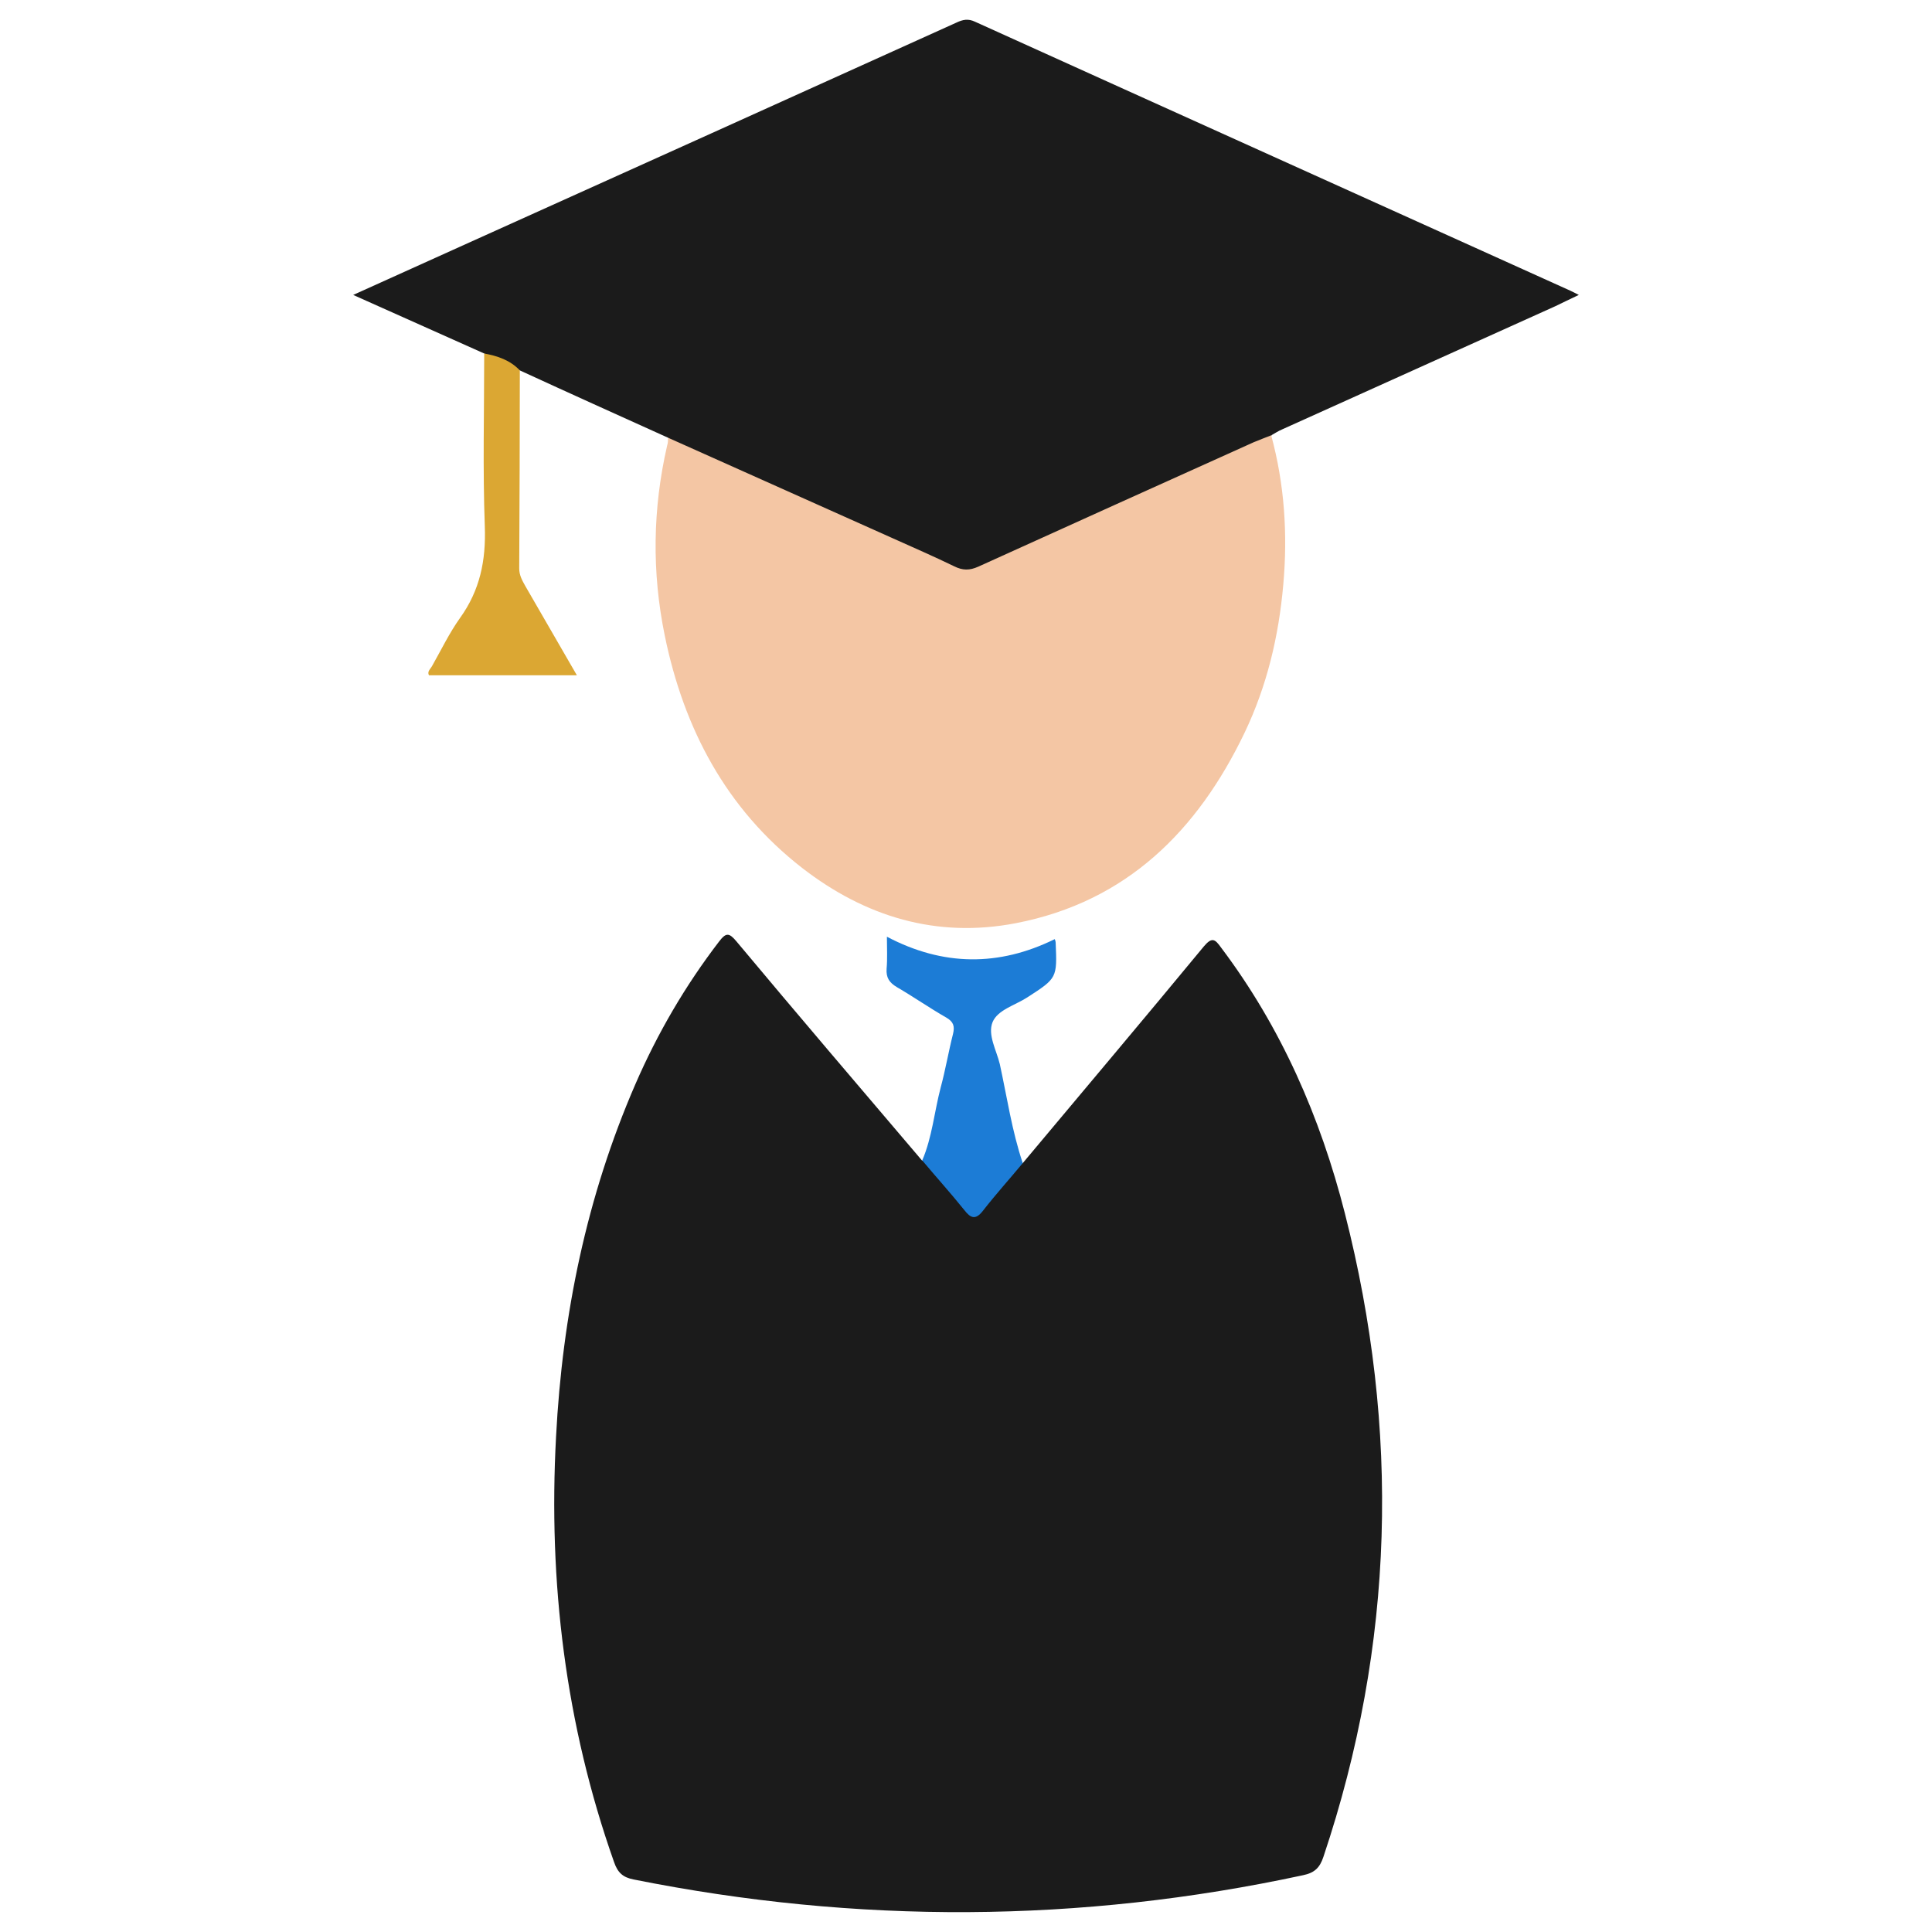
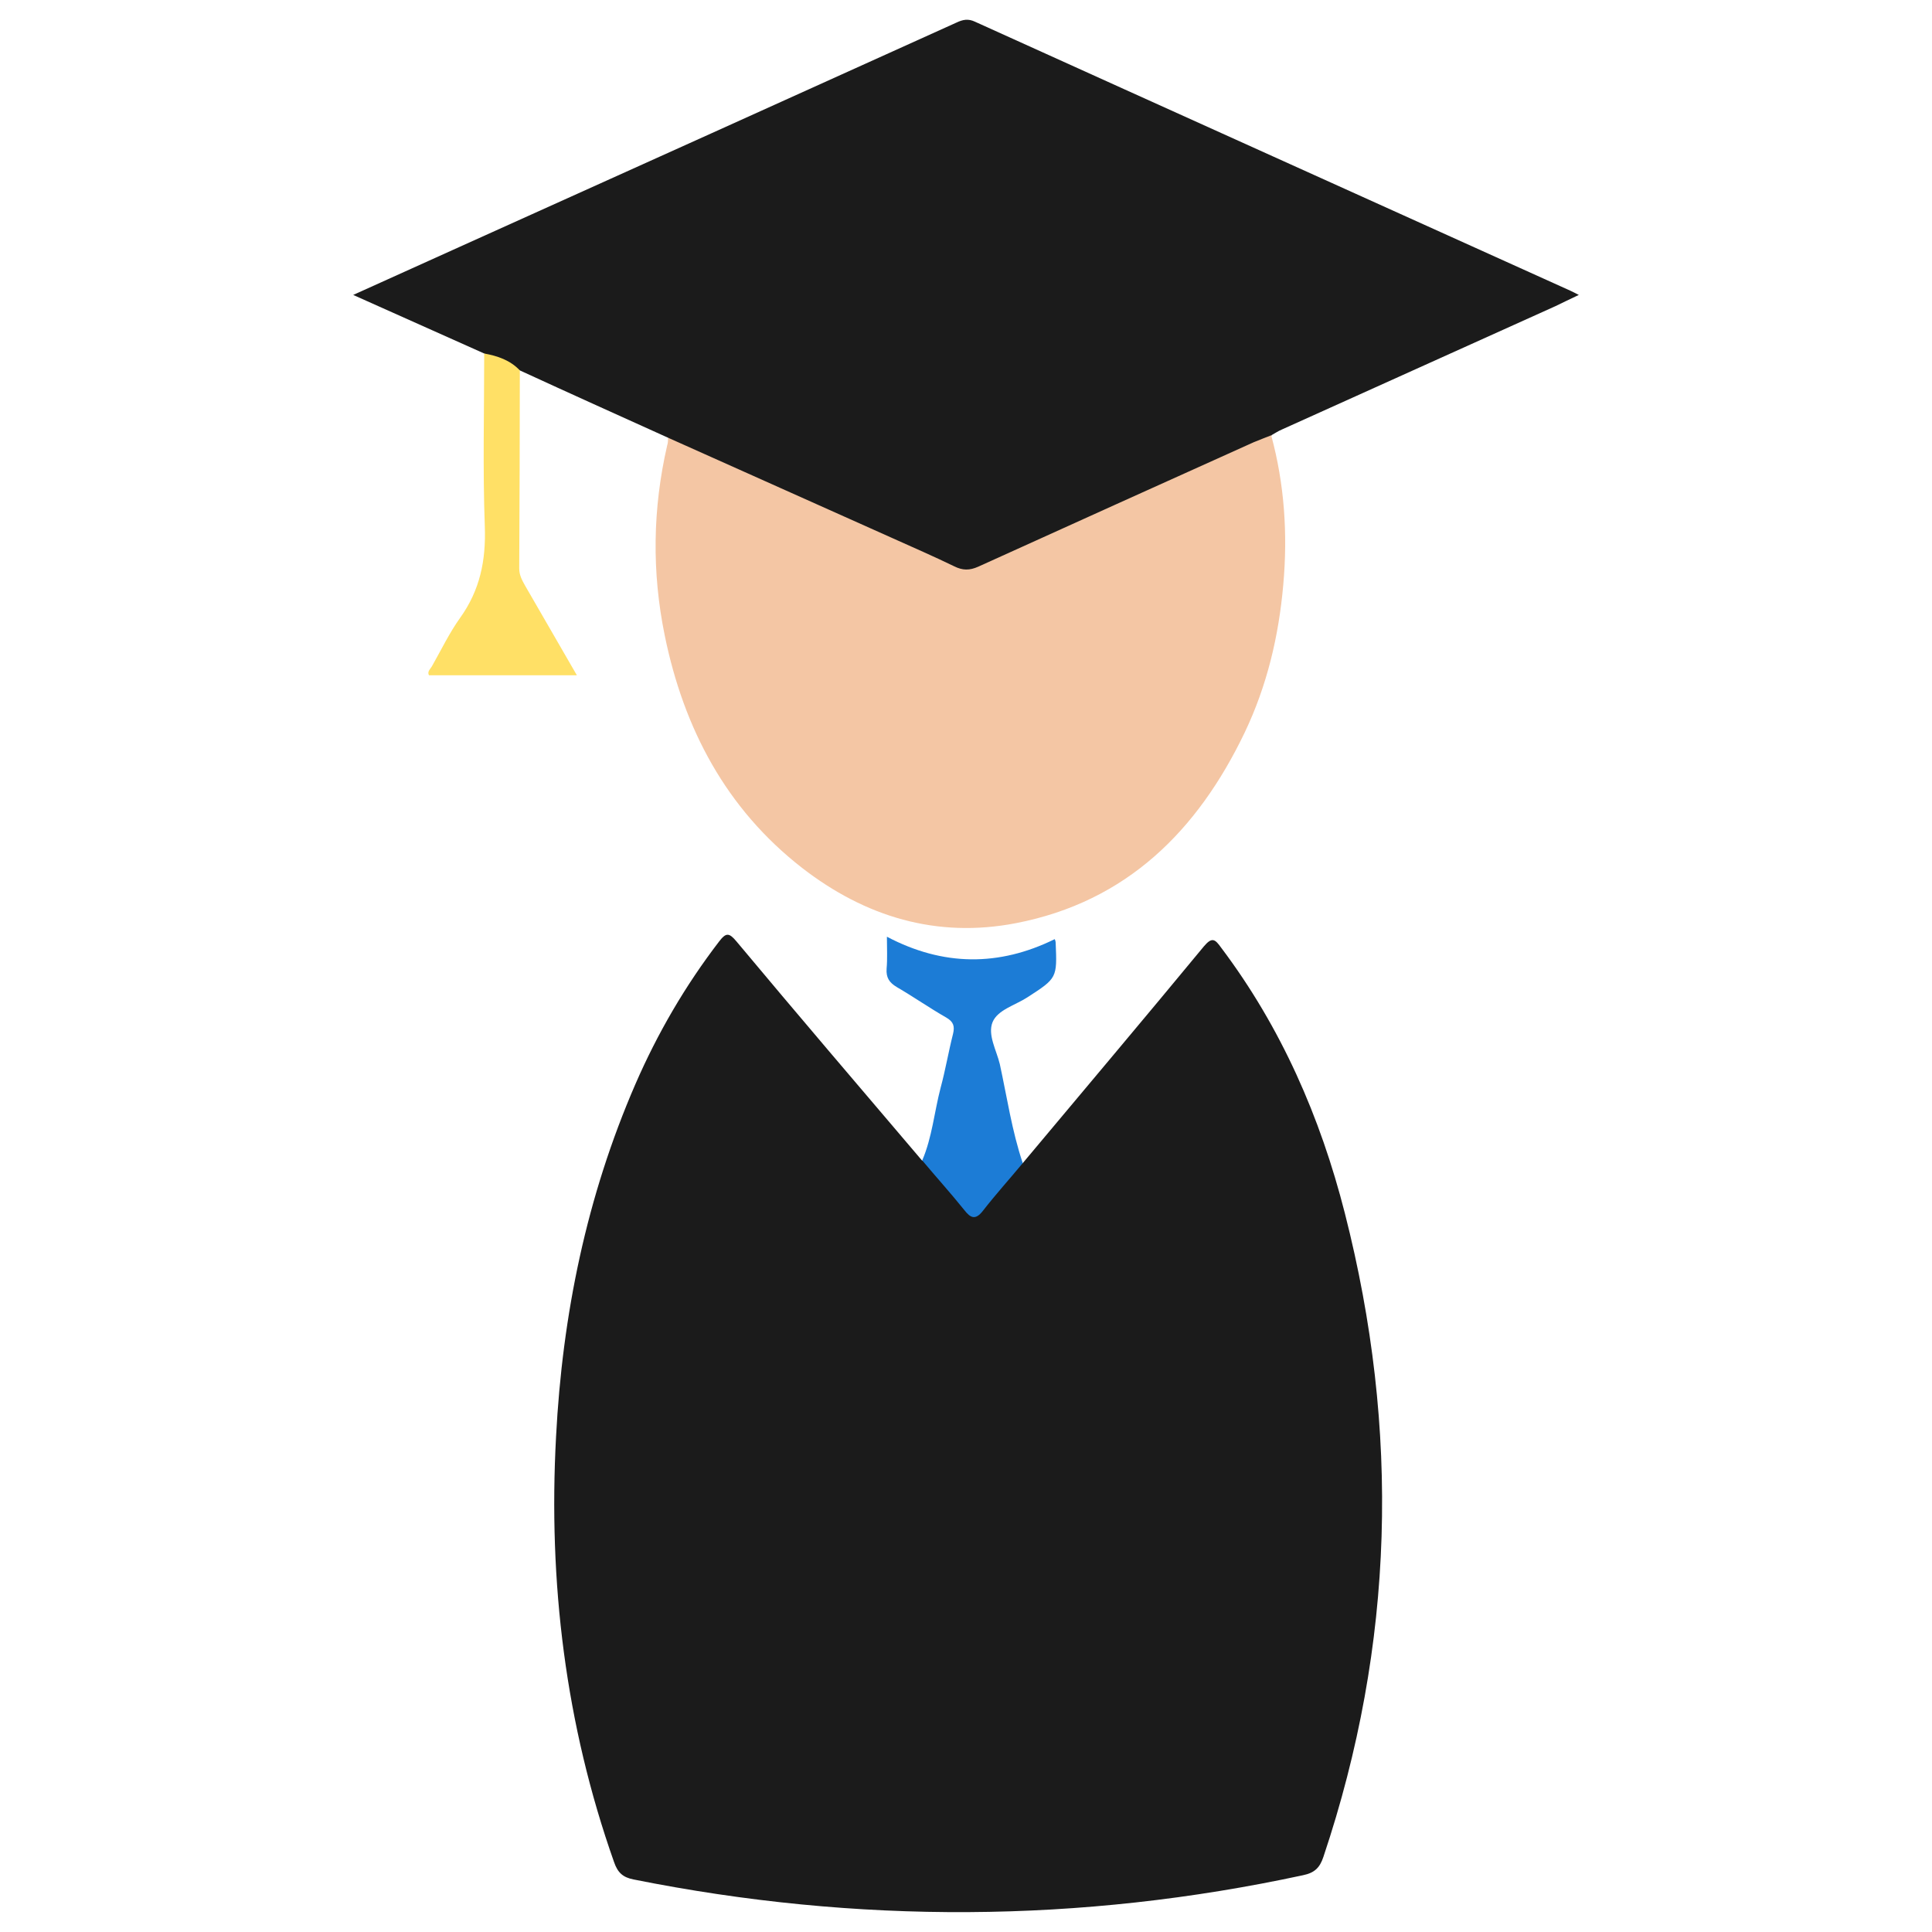
<svg xmlns="http://www.w3.org/2000/svg" version="1.1" id="Camada_1" x="0px" y="0px" viewBox="0 0 640 640" style="enable-background:new 0 0 640 640;" xml:space="preserve">
  <style type="text/css">
	.st0{fill:#1B1B1B;}
	.st1{fill:#F4C6A4;}
	.st2{fill:#1c7cd6;}
- 	.st3{fill:#DBA733;}
+ 	.st3{fill:#ffe066;}
</style>
  <g>
    <path class="st0" d="M338.8,385.3c20-23.9,40.1-47.7,60-71.8c2.7-3.2,3.7-2.4,5.7,0.4c19.9,26.4,32.9,56.2,41,88   c18.3,71.7,16.5,142.8-7.1,213.2c-1.2,3.6-2.9,5.3-6.8,6.1c-73.8,15.9-147.7,16.2-221.7,1.4c-3.6-0.7-5.3-2.3-6.5-5.8   c-16.1-45.6-21.8-92.7-19.2-140.9c2.1-40.4,10.1-79.5,26.3-116.8c7.3-16.8,16.5-32.6,27.7-47.2c2.3-3,3.3-3,5.8,0   c20.3,24.3,40.9,48.4,61.4,72.5c3.4,0.9,5,3.9,7,6.3c2.5,2.9,5.2,5.6,7.4,8.7c1.9,2.7,3.6,2.4,5.6-0.1c3.1-3.9,6.4-7.6,9.6-11.3   C336.1,386.8,337.2,385.7,338.8,385.3z" />
    <path class="st0" d="M221.3,145c-16.4-7.4-32.8-14.8-49.1-22.3c-4.2-1.2-8-3.5-11.8-5.6c-14.1-6.3-28.2-12.6-43.4-19.4   c13.1-5.9,25.2-11.4,37.2-16.8C208.4,56.5,262.6,32,316.8,7.5c2.1-1,3.9-1.4,6.2-0.3C388.8,37,454.5,66.6,520.2,96.3   c0.7,0.3,1.4,0.7,2.8,1.4c-3,1.4-5.4,2.6-7.7,3.7c-30.2,13.6-60.5,27.3-90.7,40.9c-1.2,0.5-2.2,1.2-3.3,1.8c-2,2.9-5.4,3.4-8.2,4.7   c-29.6,13.4-59.2,26.6-88.7,40.1c-2.9,1.3-5.4,1.3-8.3,0c-29.4-13.4-58.8-26.6-88.2-39.9C225.5,148.1,223,147.1,221.3,145z" />
    <path class="st1" d="M221.3,145c24.7,11.1,49.5,22.1,74.2,33.2c6.9,3.1,13.8,6.1,20.6,9.4c2.8,1.4,5.1,1.4,8,0.1   c30.4-13.8,60.8-27.5,91.2-41.2c1.9-0.8,3.8-1.5,5.8-2.3c4.4,16.2,5.5,32.7,4,49.5c-1.5,17.1-5.4,33.5-12.8,49   c-15.6,32.5-39.1,56-75.7,63.1c-26.3,5.1-50-2.1-70.9-18.3c-25.2-19.6-39.2-46.2-45.5-77c-4.3-21-4-42,0.8-62.9   C221.3,146.7,221.3,145.8,221.3,145z" />
    <path class="st2" d="M338.8,385.3c-4.4,5.3-9,10.4-13.2,15.8c-2.5,3.2-4.1,2.4-6.2-0.3c-4.5-5.6-9.3-10.9-13.9-16.4   c3.3-7.7,4-16.1,6.1-24.1c1.6-5.9,2.6-11.9,4.1-17.8c0.6-2.5,0.2-4-2.2-5.4c-5.6-3.2-10.9-6.9-16.4-10.1c-2.5-1.5-3.6-3.1-3.4-6.1   c0.3-3.3,0.1-6.7,0.1-10.6c18.6,9.8,37.1,9.9,55.6,0.8c0.2,0.5,0.3,0.8,0.3,1.1c0.5,11.8,0.5,11.8-9.4,18.2   c-4,2.6-9.8,4.1-11.5,8.2c-1.7,4.2,1.3,9.3,2.4,13.9C333.6,363.5,335.2,374.6,338.8,385.3z" />
    <path class="st3" d="M160.4,117.1c4.4,0.8,8.6,2.2,11.8,5.6c0,21.9-0.1,43.7-0.2,65.6c0,2.3,1,4,2,5.8c5.6,9.7,11.2,19.4,17.1,29.6   c-16.7,0-32.8,0-49,0c-0.7-1.3,0.6-2.2,1.1-3.2c3-5.3,5.7-10.9,9.2-15.8c6.6-9.2,8.6-19,8.2-30.3   C159.9,155.4,160.4,136.3,160.4,117.1z" />
  </g>
</svg>
